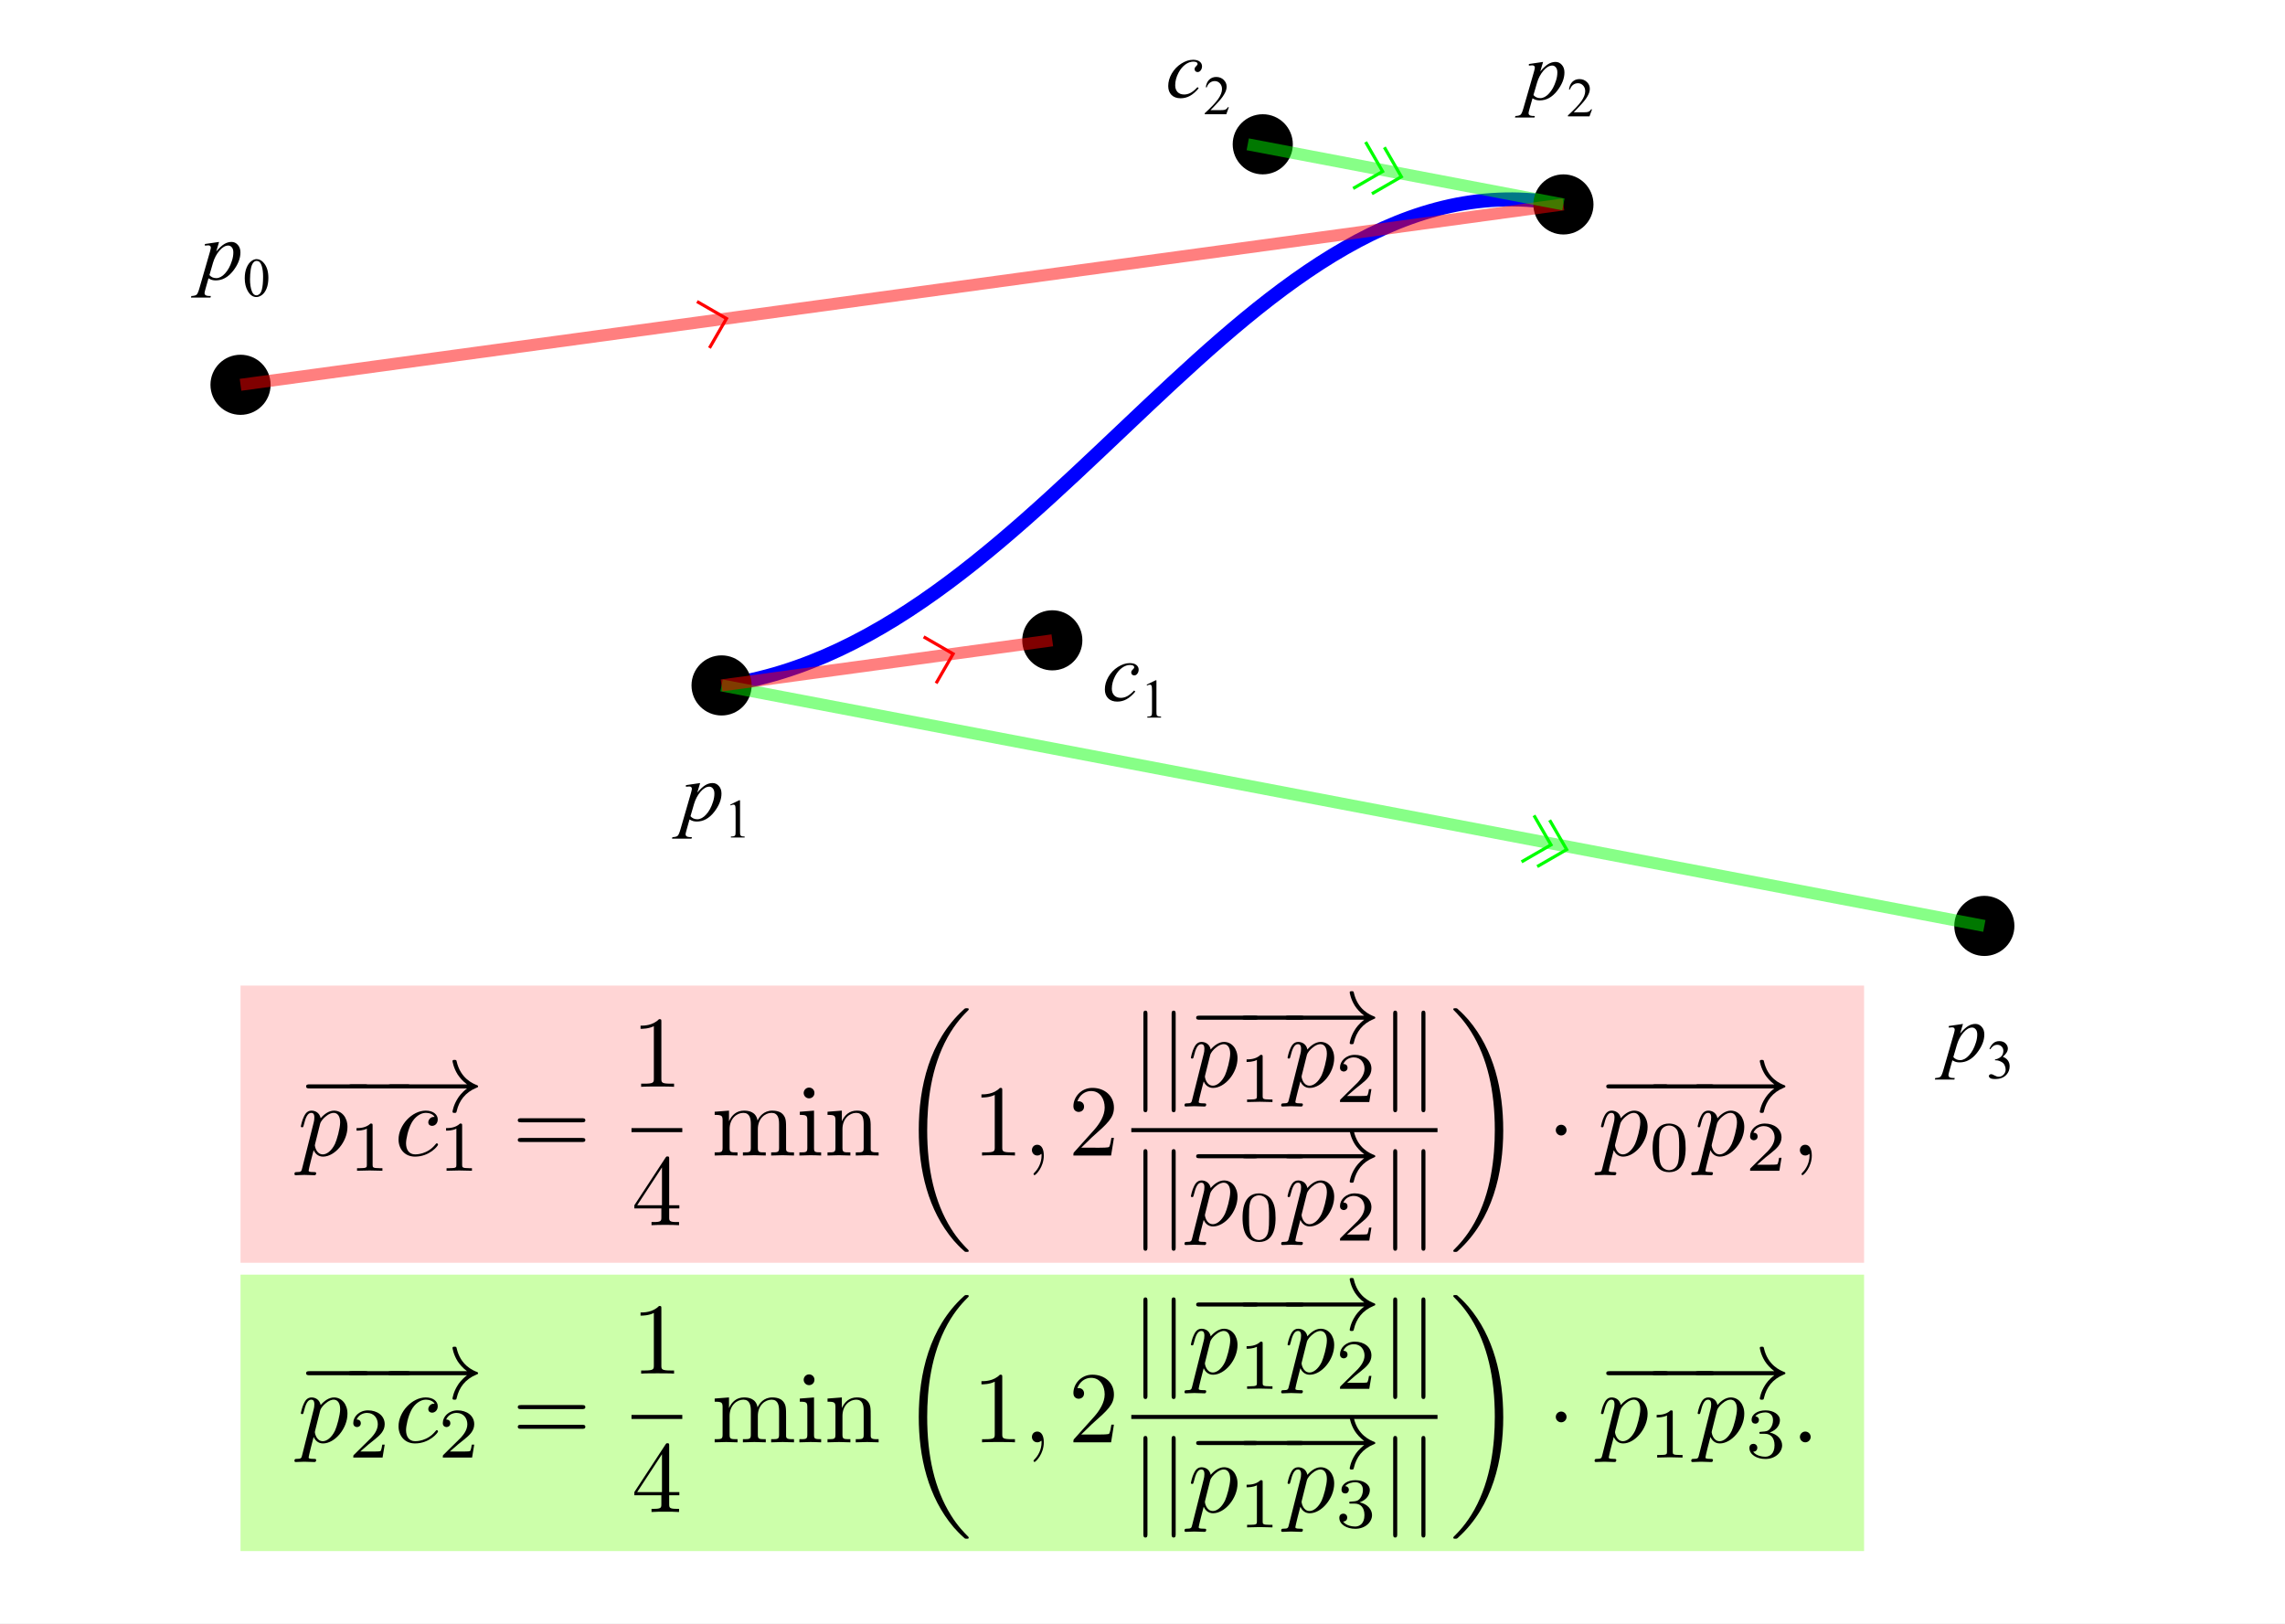
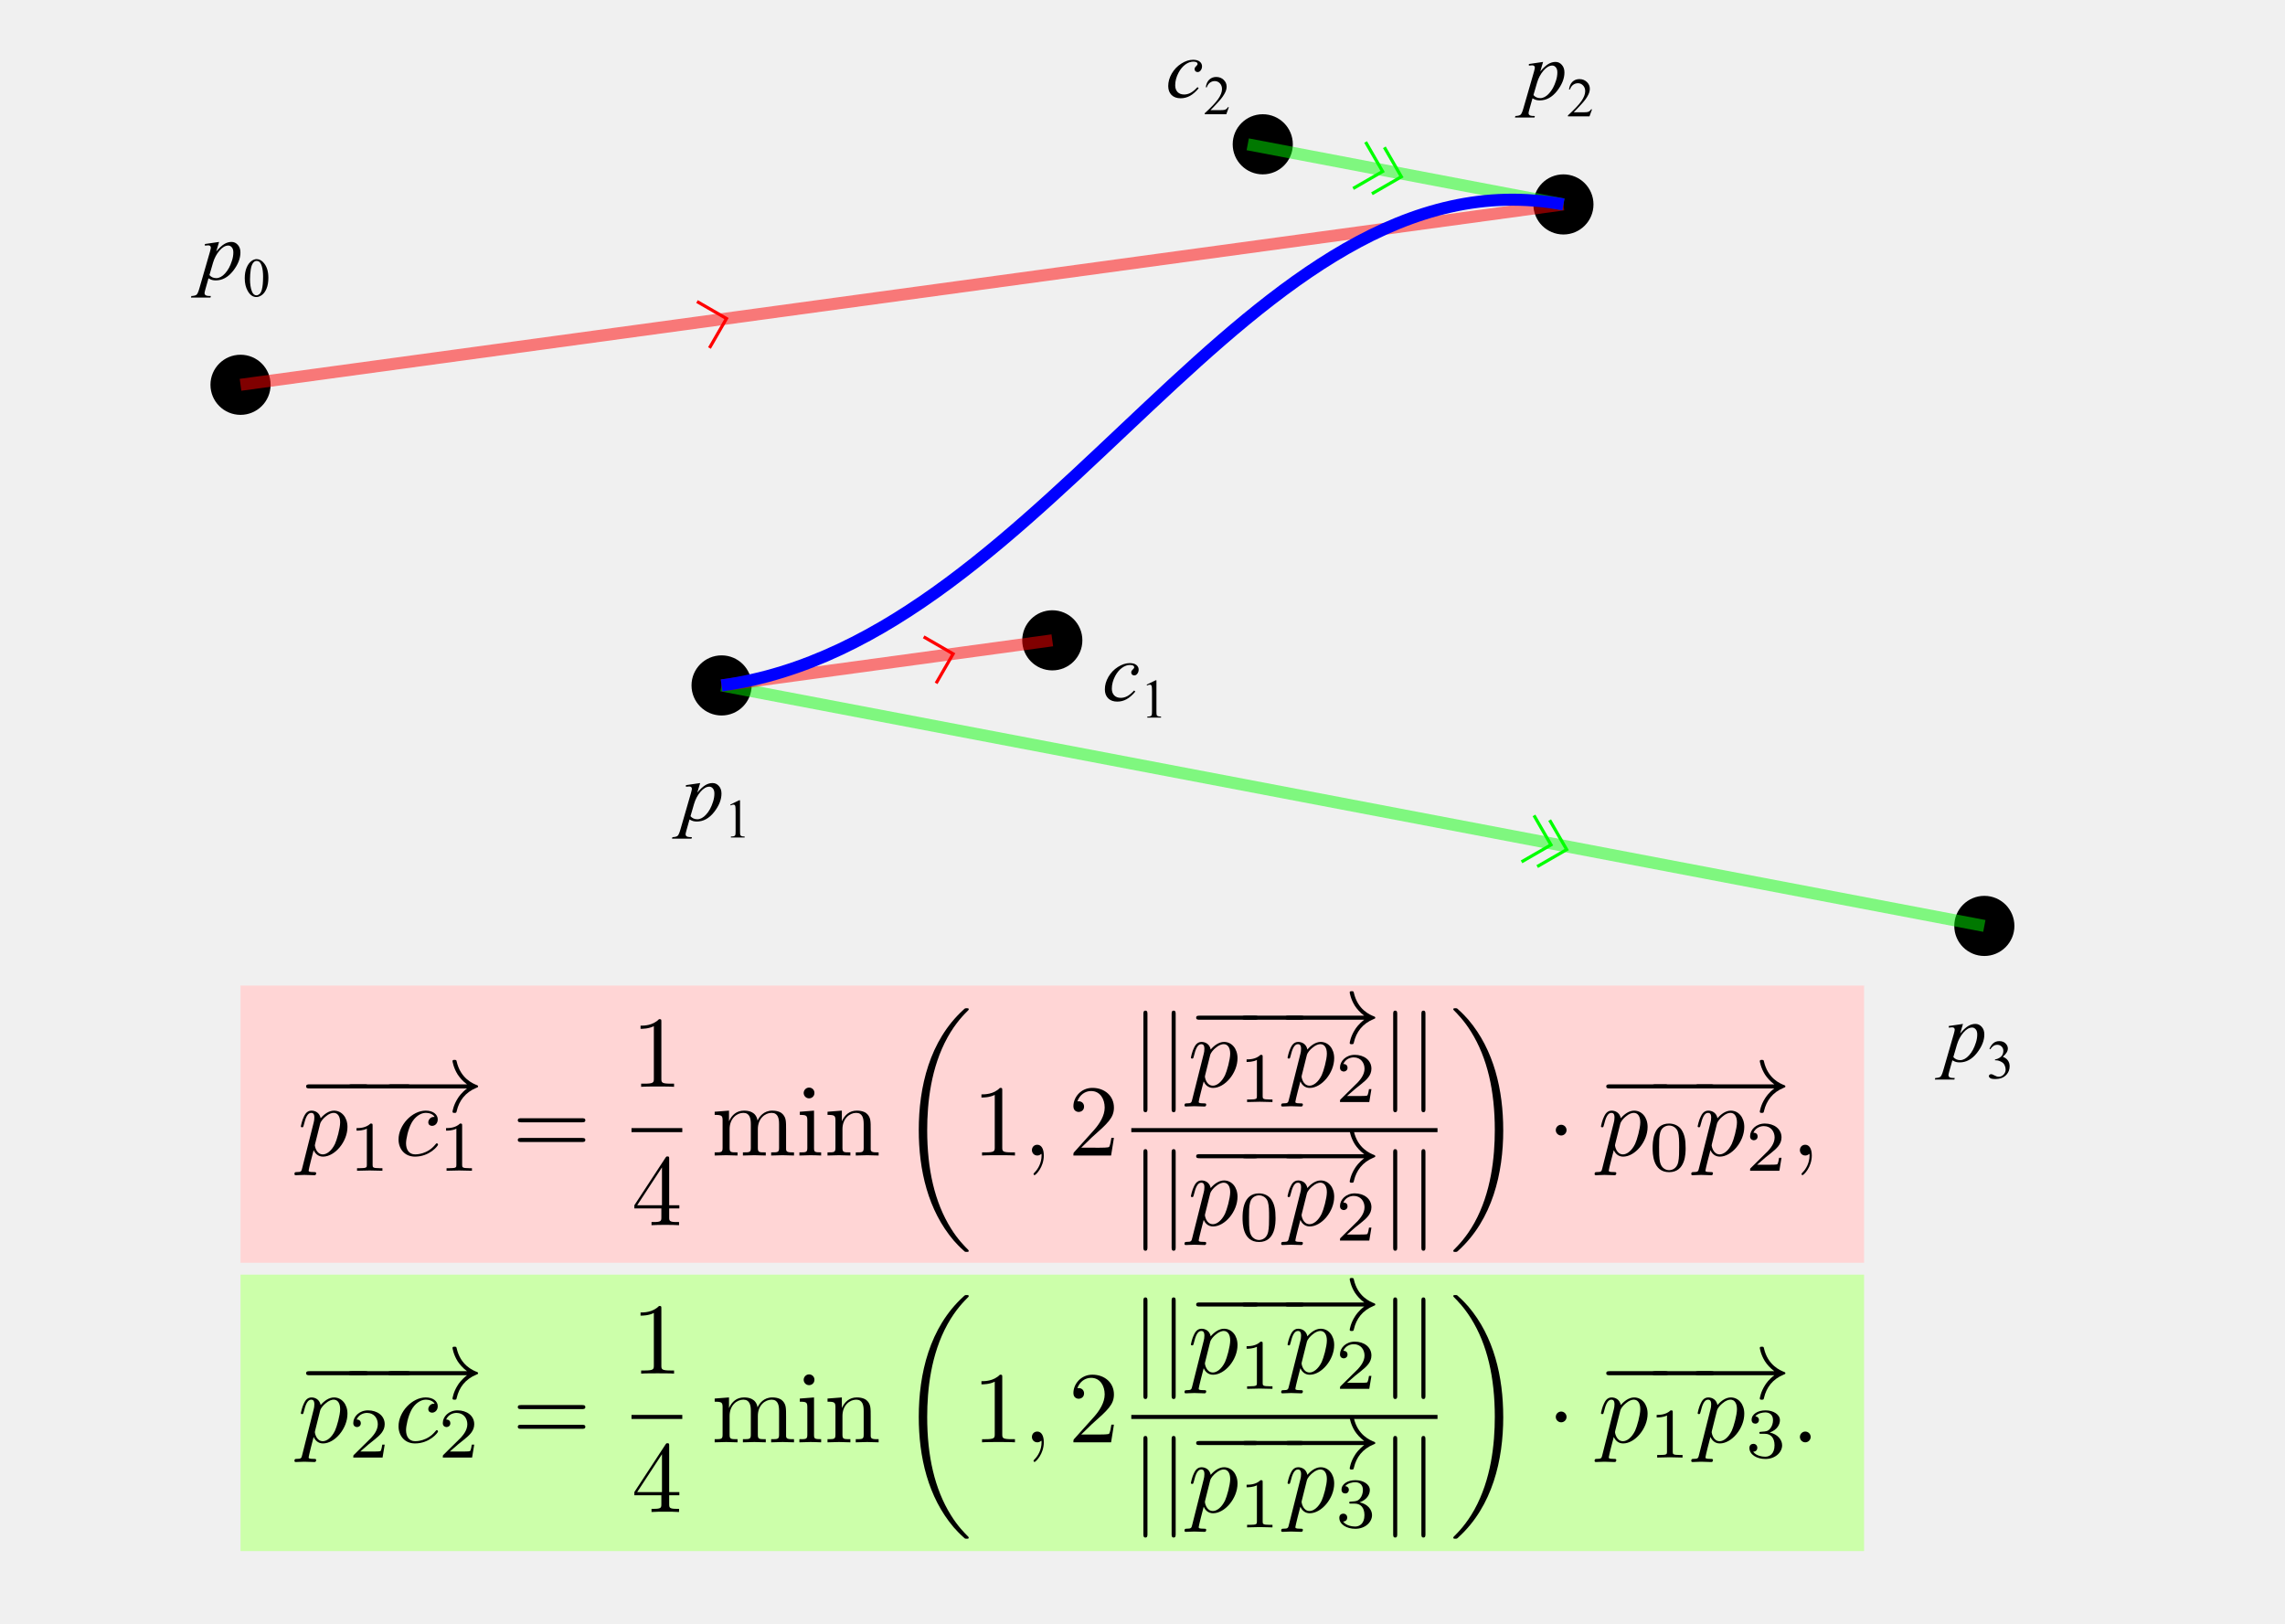
<svg xmlns="http://www.w3.org/2000/svg" xmlns:xlink="http://www.w3.org/1999/xlink" width="200.795mm" height="142.67mm" viewBox="0 0 190 135" version="1.1" id="svg9446" xml:space="preserve">
  <defs id="defs9440">
    <marker style="overflow:visible" id="marker14598" refX="0" refY="0" orient="auto">
      <path transform="matrix(-0.4,0,0,-0.4,-4,0)" style="fill:#000000;fill-opacity:1;fill-rule:evenodd;stroke:#000000;stroke-width:1pt;stroke-opacity:1" d="M 0,0 5,-5 -12.5,0 5,5 Z" id="path14596" />
    </marker>
    <marker style="overflow:visible" id="marker14598-6" refX="0" refY="0" orient="auto">
      <path transform="matrix(-0.4,0,0,-0.4,-4,0)" style="fill:#000000;fill-opacity:1;fill-rule:evenodd;stroke:#000000;stroke-width:1pt;stroke-opacity:1" d="M 0,0 5,-5 -12.5,0 5,5 Z" id="path14596-7" />
    </marker>
    <path id="g4-18" d="m 6.974,23.402 c 0,-0.04 -0.02,-0.06 -0.04,-0.09 C 6.565,22.944 5.898,22.276 5.23,21.2 3.626,18.63 2.899,15.392 2.899,11.557 c 0,-2.68 0.359,-6.137 2.002,-9.106 0.787,-1.415 1.604,-2.232 2.042,-2.67 0.03,-0.03 0.03,-0.05 0.03,-0.08 0,-0.1 -0.07,-0.1 -0.209,-0.1 -0.139,0 -0.159,0 -0.309,0.149 C 3.118,2.79 2.072,7.352 2.072,11.547 c 0,3.915 0.897,7.861 3.427,10.839 0.199,0.229 0.578,0.638 0.986,0.996 0.12,0.12 0.139,0.12 0.279,0.12 0.139,0 0.209,0 0.209,-0.1 z" />
    <path id="g4-19" d="M 5.25,11.557 C 5.25,7.641 4.354,3.696 1.823,0.717 1.624,0.488 1.245,0.08 0.837,-0.279 0.717,-0.399 0.697,-0.399 0.558,-0.399 c -0.12,0 -0.209,0 -0.209,0.1 0,0.04 0.04,0.08 0.06,0.1 0.349,0.359 1.016,1.026 1.684,2.102 1.604,2.57 2.331,5.808 2.331,9.644 0,2.68 -0.359,6.137 -2.002,9.106 -0.787,1.415 -1.614,2.242 -2.032,2.66 -0.02,0.03 -0.04,0.06 -0.04,0.09 0,0.1 0.09,0.1 0.209,0.1 0.139,0 0.159,0 0.309,-0.149 3.337,-3.039 4.384,-7.601 4.384,-11.796 z" />
    <path id="g2-49" d="m 2.929,-6.376 c 0,-0.239 0,-0.259 -0.229,-0.259 -0.618,0.638 -1.494,0.638 -1.813,0.638 v 0.309 c 0.199,0 0.787,0 1.305,-0.259 v 5.161 c 0,0.359 -0.03,0.478 -0.927,0.478 H 0.946 V 0 c 0.349,-0.03 1.215,-0.03 1.614,-0.03 0.399,0 1.265,0 1.614,0.03 V -0.309 H 3.856 c -0.897,0 -0.927,-0.11 -0.927,-0.478 z" />
    <path id="g2-50" d="m 1.265,-0.767 1.056,-1.026 c 1.554,-1.375 2.152,-1.913 2.152,-2.909 0,-1.136 -0.897,-1.933 -2.112,-1.933 -1.126,0 -1.863,0.917 -1.863,1.803 0,0.558 0.498,0.558 0.528,0.558 0.169,0 0.518,-0.12 0.518,-0.528 0,-0.259 -0.179,-0.518 -0.528,-0.518 -0.08,0 -0.1,0 -0.13,0.01 0.229,-0.648 0.767,-1.016 1.345,-1.016 0.907,0 1.335,0.807 1.335,1.624 0,0.797 -0.498,1.584 -1.046,2.202 L 0.608,-0.369 C 0.498,-0.259 0.498,-0.239 0.498,0 H 4.194 L 4.473,-1.733 H 4.224 c -0.05,0.299 -0.12,0.737 -0.219,0.887 -0.07,0.08 -0.727,0.08 -0.946,0.08 z" />
    <path id="g2-52" d="m 2.929,-1.644 v 0.867 c 0,0.359 -0.02,0.468 -0.757,0.468 H 1.963 V 0 c 0.408,-0.03 0.927,-0.03 1.345,-0.03 0.418,0 0.946,0 1.355,0.03 V -0.309 H 4.453 c -0.737,0 -0.757,-0.11 -0.757,-0.468 v -0.867 H 4.692 V -1.953 H 3.696 v -4.533 c 0,-0.199 0,-0.259 -0.159,-0.259 -0.09,0 -0.12,0 -0.199,0.12 l -3.059,4.672 v 0.309 z M 2.989,-1.953 H 0.558 l 2.431,-3.716 z" />
    <path id="g2-61" d="m 6.844,-3.258 c 0.149,0 0.339,0 0.339,-0.199 0,-0.199 -0.189,-0.199 -0.329,-0.199 H 0.887 c -0.139,0 -0.329,0 -0.329,0.199 0,0.199 0.189,0.199 0.339,0.199 z m 0.01,1.933 c 0.139,0 0.329,0 0.329,-0.199 0,-0.199 -0.189,-0.199 -0.339,-0.199 H 0.897 c -0.149,0 -0.339,0 -0.339,0.199 0,0.199 0.189,0.199 0.329,0.199 z" />
    <path id="g2-105" d="m 1.763,-4.403 -1.395,0.11 v 0.309 c 0.648,0 0.737,0.06 0.737,0.548 v 2.68 c 0,0.448 -0.11,0.448 -0.777,0.448 V 0 c 0.319,-0.01 0.857,-0.03 1.096,-0.03 0.349,0 0.697,0.02 1.036,0.03 v -0.309 c -0.658,0 -0.697,-0.05 -0.697,-0.438 z m 0.04,-1.733 c 0,-0.319 -0.249,-0.528 -0.528,-0.528 -0.309,0 -0.528,0.269 -0.528,0.528 0,0.269 0.219,0.528 0.528,0.528 0.279,0 0.528,-0.209 0.528,-0.528 z" />
    <path id="g2-109" d="m 1.096,-3.427 v 2.67 c 0,0.448 -0.11,0.448 -0.777,0.448 V 0 c 0.349,-0.01 0.857,-0.03 1.126,-0.03 0.259,0 0.777,0.02 1.116,0.03 v -0.309 c -0.667,0 -0.777,0 -0.777,-0.448 v -1.833 c 0,-1.036 0.707,-1.594 1.345,-1.594 0.628,0 0.737,0.538 0.737,1.106 v 2.321 c 0,0.448 -0.11,0.448 -0.777,0.448 V 0 c 0.349,-0.01 0.857,-0.03 1.126,-0.03 0.259,0 0.777,0.02 1.116,0.03 v -0.309 c -0.667,0 -0.777,0 -0.777,-0.448 v -1.833 c 0,-1.036 0.707,-1.594 1.345,-1.594 0.628,0 0.737,0.538 0.737,1.106 v 2.321 c 0,0.448 -0.11,0.448 -0.777,0.448 V 0 c 0.349,-0.01 0.857,-0.03 1.126,-0.03 0.259,0 0.777,0.02 1.116,0.03 v -0.309 c -0.518,0 -0.767,0 -0.777,-0.299 v -1.903 c 0,-0.857 0,-1.166 -0.309,-1.524 -0.139,-0.169 -0.468,-0.369 -1.046,-0.369 -0.837,0 -1.275,0.598 -1.445,0.976 -0.139,-0.867 -0.877,-0.976 -1.325,-0.976 -0.727,0 -1.196,0.428 -1.474,1.046 v -1.046 l -1.405,0.11 v 0.309 c 0.697,0 0.777,0.07 0.777,0.558 z" />
    <path id="g2-110" d="m 1.096,-3.427 v 2.67 c 0,0.448 -0.11,0.448 -0.777,0.448 V 0 c 0.349,-0.01 0.857,-0.03 1.126,-0.03 0.259,0 0.777,0.02 1.116,0.03 v -0.309 c -0.667,0 -0.777,0 -0.777,-0.448 v -1.833 c 0,-1.036 0.707,-1.594 1.345,-1.594 0.628,0 0.737,0.538 0.737,1.106 v 2.321 c 0,0.448 -0.11,0.448 -0.777,0.448 V 0 c 0.349,-0.01 0.857,-0.03 1.126,-0.03 0.259,0 0.777,0.02 1.116,0.03 v -0.309 c -0.518,0 -0.767,0 -0.777,-0.299 v -1.903 c 0,-0.857 0,-1.166 -0.309,-1.524 -0.139,-0.169 -0.468,-0.369 -1.046,-0.369 -0.727,0 -1.196,0.428 -1.474,1.046 v -1.046 l -1.405,0.11 v 0.309 c 0.697,0 0.777,0.07 0.777,0.558 z" />
    <path id="g3-48" d="m 3.599,-2.225 c 0,-0.767 -0.091,-1.318 -0.411,-1.806 -0.216,-0.321 -0.649,-0.6 -1.206,-0.6 -1.618,0 -1.618,1.904 -1.618,2.406 0,0.502 0,2.364 1.618,2.364 1.618,0 1.618,-1.862 1.618,-2.364 z m -1.618,2.169 c -0.321,0 -0.746,-0.188 -0.886,-0.76 C 0.997,-1.227 0.997,-1.799 0.997,-2.315 c 0,-0.509 0,-1.039 0.105,-1.423 0.146,-0.551 0.593,-0.697 0.879,-0.697 0.377,0 0.739,0.23 0.865,0.635 0.112,0.377 0.119,0.879 0.119,1.485 0,0.516 0,1.032 -0.091,1.471 -0.139,0.635 -0.614,0.788 -0.893,0.788 z" />
    <path id="g3-49" d="m 2.336,-4.435 c 0,-0.188 -0.014,-0.195 -0.209,-0.195 -0.446,0.439 -1.081,0.446 -1.367,0.446 v 0.251 c 0.167,0 0.628,0 1.011,-0.195 v 3.557 c 0,0.23 0,0.321 -0.697,0.321 H 0.809 V 0 c 0.126,-0.007 0.983,-0.028 1.241,-0.028 0.216,0 1.095,0.021 1.248,0.028 V -0.251 H 3.034 c -0.697,0 -0.697,-0.091 -0.697,-0.321 z" />
    <path id="g3-50" d="M 3.522,-1.269 H 3.285 c -0.021,0.153 -0.091,0.565 -0.181,0.635 -0.056,0.042 -0.593,0.042 -0.69,0.042 H 1.13 c 0.732,-0.649 0.976,-0.844 1.395,-1.172 0.516,-0.411 0.997,-0.844 0.997,-1.506 0,-0.844 -0.739,-1.36 -1.632,-1.36 -0.865,0 -1.451,0.607 -1.451,1.248 0,0.356 0.3,0.391 0.37,0.391 0.167,0 0.37,-0.119 0.37,-0.37 0,-0.126 -0.049,-0.37 -0.411,-0.37 0.216,-0.495 0.69,-0.649 1.018,-0.649 0.697,0 1.06,0.544 1.06,1.109 0,0.607 -0.432,1.088 -0.656,1.339 L 0.509,-0.272 C 0.439,-0.209 0.439,-0.195 0.439,0 h 2.873 z" />
    <path id="g3-51" d="m 1.904,-2.329 c 0.544,0 0.934,0.377 0.934,1.123 0,0.865 -0.502,1.123 -0.907,1.123 -0.279,0 -0.893,-0.077 -1.186,-0.488 0.328,-0.014 0.404,-0.244 0.404,-0.391 0,-0.223 -0.167,-0.384 -0.384,-0.384 -0.195,0 -0.391,0.119 -0.391,0.404 0,0.656 0.725,1.081 1.569,1.081 0.969,0 1.639,-0.649 1.639,-1.346 0,-0.544 -0.446,-1.088 -1.213,-1.248 0.732,-0.265 0.997,-0.788 0.997,-1.213 0,-0.551 -0.635,-0.962 -1.409,-0.962 -0.774,0 -1.367,0.377 -1.367,0.934 0,0.237 0.153,0.37 0.363,0.37 0.216,0 0.356,-0.16 0.356,-0.356 0,-0.202 -0.139,-0.349 -0.356,-0.363 0.244,-0.307 0.725,-0.384 0.983,-0.384 0.314,0 0.753,0.153 0.753,0.76 0,0.293 -0.098,0.614 -0.279,0.83 -0.23,0.265 -0.425,0.279 -0.774,0.3 -0.174,0.014 -0.188,0.014 -0.223,0.021 -0.014,0 -0.07,0.014 -0.07,0.091 0,0.098 0.063,0.098 0.181,0.098 z" />
    <path id="g0-0" d="m 6.565,-2.291 c 0.169,0 0.349,0 0.349,-0.199 0,-0.199 -0.179,-0.199 -0.349,-0.199 H 1.176 c -0.169,0 -0.349,0 -0.349,0.199 0,0.199 0.179,0.199 0.349,0.199 z" />
    <path id="g0-1" d="m 1.913,-2.491 c 0,-0.289 -0.239,-0.528 -0.528,-0.528 -0.289,0 -0.528,0.239 -0.528,0.528 0,0.289 0.239,0.528 0.528,0.528 0.289,0 0.528,-0.239 0.528,-0.528 z" />
    <path id="g0-33" d="m 8.309,-2.291 c -0.548,0.418 -0.817,0.827 -0.897,0.956 -0.448,0.687 -0.528,1.315 -0.528,1.325 0,0.12 0.12,0.12 0.199,0.12 0.169,0 0.179,-0.02 0.219,-0.199 0.229,-0.976 0.817,-1.813 1.943,-2.271 0.12,-0.04 0.149,-0.06 0.149,-0.13 0,-0.07 -0.06,-0.1 -0.08,-0.11 -0.438,-0.169 -1.644,-0.667 -2.022,-2.341 -0.03,-0.12 -0.04,-0.149 -0.209,-0.149 -0.08,0 -0.199,0 -0.199,0.12 0,0.02 0.09,0.648 0.508,1.315 0.199,0.299 0.488,0.648 0.917,0.966 H 0.907 c -0.179,0 -0.359,0 -0.359,0.199 0,0.199 0.179,0.199 0.359,0.199 z" />
    <path id="g0-106" d="m 1.584,-7.113 c 0,-0.179 0,-0.359 -0.199,-0.359 -0.199,0 -0.199,0.179 -0.199,0.359 v 9.245 c 0,0.179 0,0.359 0.199,0.359 0.199,0 0.199,-0.179 0.199,-0.359 z" />
    <path id="g1-58" d="m 1.913,-0.528 c 0,-0.289 -0.239,-0.528 -0.528,-0.528 -0.289,0 -0.528,0.239 -0.528,0.528 0,0.289 0.239,0.528 0.528,0.528 0.289,0 0.528,-0.239 0.528,-0.528 z" />
    <path id="g1-59" d="m 2.022,-0.01 c 0,-0.658 -0.249,-1.046 -0.638,-1.046 -0.329,0 -0.528,0.249 -0.528,0.528 C 0.857,-0.259 1.056,0 1.385,0 1.504,0 1.634,-0.04 1.733,-0.13 1.763,-0.149 1.773,-0.159 1.783,-0.159 c 0.01,0 0.02,0.01 0.02,0.149 0,0.737 -0.349,1.335 -0.677,1.664 C 1.016,1.763 1.016,1.783 1.016,1.813 c 0,0.07 0.05,0.11 0.1,0.11 0.11,0 0.907,-0.767 0.907,-1.933 z" />
    <path id="g1-99" d="m 3.945,-3.786 c -0.159,0 -0.299,0 -0.438,0.139 -0.159,0.149 -0.179,0.319 -0.179,0.389 0,0.239 0.179,0.349 0.369,0.349 0.289,0 0.558,-0.239 0.558,-0.638 0,-0.488 -0.468,-0.857 -1.176,-0.857 -1.345,0 -2.67,1.425 -2.67,2.829 0,0.897 0.578,1.684 1.614,1.684 1.425,0 2.262,-1.056 2.262,-1.176 0,-0.06 -0.06,-0.13 -0.12,-0.13 -0.05,0 -0.07,0.02 -0.13,0.1 -0.787,0.986 -1.873,0.986 -1.993,0.986 -0.628,0 -0.897,-0.488 -0.897,-1.086 0,-0.408 0.199,-1.375 0.538,-1.993 0.309,-0.568 0.857,-0.996 1.405,-0.996 0.339,0 0.717,0.13 0.857,0.399 z" />
    <path id="g1-112" d="M 0.448,1.215 C 0.369,1.554 0.349,1.624 -0.09,1.624 c -0.12,0 -0.229,0 -0.229,0.189 0,0.08 0.05,0.12 0.13,0.12 0.269,0 0.558,-0.03 0.837,-0.03 0.329,0 0.667,0.03 0.986,0.03 0.05,0 0.179,0 0.179,-0.199 0,-0.11 -0.1,-0.11 -0.239,-0.11 -0.498,0 -0.498,-0.07 -0.498,-0.159 0,-0.12 0.418,-1.743 0.488,-1.993 0.13,0.289 0.408,0.638 0.917,0.638 1.156,0 2.401,-1.455 2.401,-2.919 0,-0.936 -0.568,-1.594 -1.325,-1.594 -0.498,0 -0.976,0.359 -1.305,0.747 -0.1,-0.538 -0.528,-0.747 -0.897,-0.747 -0.458,0 -0.648,0.389 -0.737,0.568 -0.179,0.339 -0.309,0.936 -0.309,0.966 0,0.1 0.1,0.1 0.12,0.1 0.1,0 0.11,-0.01 0.169,-0.229 0.169,-0.707 0.369,-1.186 0.727,-1.186 0.169,0 0.309,0.08 0.309,0.458 0,0.229 -0.03,0.339 -0.07,0.508 z m 1.753,-4.324 c 0.07,-0.269 0.339,-0.548 0.518,-0.697 0.349,-0.309 0.638,-0.379 0.807,-0.379 0.399,0 0.638,0.349 0.638,0.936 0,0.588 -0.329,1.734 -0.508,2.112 -0.339,0.697 -0.817,1.026 -1.186,1.026 -0.658,0 -0.787,-0.827 -0.787,-0.887 0,-0.02 0,-0.04 0.03,-0.159 z" />
  </defs>
  <g id="layer6">
-     <rect style="fill:#ffffff;stroke-width:0.818;stroke-dasharray:0.818, 0.818" id="rect3" width="190" height="135" x="15" y="40" transform="translate(-15,-40.00001)" />
+     <rect style="display:inline;fill:#ffd5d5;stroke-width:0.818;stroke-dasharray:0.818, 0.818" id="rect1" width="135" height="23.052" x="35" y="121.96" transform="translate(-15,-40.00001)" />
+     <rect style="display:inline;fill:#ccffaa;fill-opacity:1;stroke-width:0.818;stroke-dasharray:0.818, 0.818" id="rect2" width="135" height="22.988" x="35" y="146" transform="translate(-15,-40.00001)" />
  </g>
-   <g id="layer4" transform="translate(-15,-40)">
-     <path style="fill:none;stroke:#0000ff;stroke-width:1.165;stroke-linecap:butt;stroke-linejoin:miter;stroke-miterlimit:4;stroke-dasharray:none;stroke-opacity:1" d="m 35,72 c 0,0 3.7,29.95 40,25 C 102.5,93.25 118.75,52 145,57 179.214,63.517 180,117 180,117" id="path14216" />
+   <g id="layer3">
+     <circle style="display:inline;fill:#000000;fill-opacity:1;stroke:none;stroke-width:0.446;stroke-linecap:round;stroke-linejoin:miter;stroke-miterlimit:4;stroke-dasharray:none;stroke-dashoffset:0;stroke-opacity:1" id="path13929" cx="35" cy="72" r="2.5" transform="translate(-15,-40.00001)" />
+     <circle style="display:inline;fill:#000000;fill-opacity:1;stroke:none;stroke-width:0.446;stroke-linecap:round;stroke-linejoin:miter;stroke-miterlimit:4;stroke-dasharray:none;stroke-dashoffset:0;stroke-opacity:1" id="path13931" cx="75" cy="97" r="2.5" transform="translate(-15,-40.00001)" />
+     <circle style="display:inline;fill:#000000;fill-opacity:1;stroke:none;stroke-width:0.446;stroke-linecap:round;stroke-linejoin:miter;stroke-miterlimit:4;stroke-dasharray:none;stroke-dashoffset:0;stroke-opacity:1" id="path13933" cx="145" cy="57" r="2.5" transform="translate(-15,-40.00001)" />
+     <circle style="display:inline;fill:#000000;fill-opacity:1;stroke:none;stroke-width:0.446;stroke-linecap:round;stroke-linejoin:miter;stroke-miterlimit:4;stroke-dasharray:none;stroke-dashoffset:0;stroke-opacity:1" id="path13935" cx="180" cy="117" r="2.5" transform="translate(-15,-40.00001)" />
+     <circle style="display:inline;fill:#000000;fill-opacity:1;stroke:none;stroke-width:0.446;stroke-linecap:round;stroke-linejoin:miter;stroke-miterlimit:4;stroke-dasharray:none;stroke-dashoffset:0;stroke-opacity:1" id="path13929-6" cx="120" cy="52" r="2.5" transform="translate(-15,-40.00001)" />
+     <circle style="display:inline;fill:#000000;fill-opacity:1;stroke:none;stroke-width:0.446;stroke-linecap:round;stroke-linejoin:miter;stroke-miterlimit:4;stroke-dasharray:none;stroke-dashoffset:0;stroke-opacity:1" id="path13929-6-0" cx="102.5" cy="93.25" r="2.5" transform="translate(-15,-40.00001)" />
  </g>
-   <g id="layer5" transform="translate(-15,-40)">
-     <rect style="fill:#ffffff;fill-opacity:1;stroke:none;stroke-width:1;stroke-linecap:round;stroke-linejoin:miter;stroke-miterlimit:4;stroke-dasharray:none;stroke-dashoffset:0;stroke-opacity:1" id="rect14219" width="52.728" height="69.359" x="22.112" y="45.079" />
-     <rect style="fill:#ffffff;fill-opacity:1;stroke:none;stroke-width:1;stroke-linecap:round;stroke-linejoin:miter;stroke-miterlimit:4;stroke-dasharray:none;stroke-dashoffset:0;stroke-opacity:1" id="rect14219-1" width="52.728" height="69.359" x="145.094" y="49.909" />
-   </g>
-   <g id="layer1" transform="translate(-15,-40)">
-     <rect style="fill:#ffd5d5;stroke-width:0.818;stroke-dasharray:0.818, 0.818" id="rect1" width="135" height="23.052" x="35" y="121.96" />
-     <rect style="fill:#ccffaa;fill-opacity:1;stroke-width:0.818;stroke-dasharray:0.818, 0.818" id="rect2" width="135" height="22.988" x="35" y="146" />
-     <circle style="fill:#000000;fill-opacity:1;stroke:none;stroke-width:0.446;stroke-linecap:round;stroke-linejoin:miter;stroke-miterlimit:4;stroke-dasharray:none;stroke-dashoffset:0;stroke-opacity:1" id="path13929" cx="35" cy="72" r="2.5" />
-     <circle style="fill:#000000;fill-opacity:1;stroke:none;stroke-width:0.446;stroke-linecap:round;stroke-linejoin:miter;stroke-miterlimit:4;stroke-dasharray:none;stroke-dashoffset:0;stroke-opacity:1" id="path13931" cx="75" cy="97" r="2.5" />
-     <circle style="fill:#000000;fill-opacity:1;stroke:none;stroke-width:0.446;stroke-linecap:round;stroke-linejoin:miter;stroke-miterlimit:4;stroke-dasharray:none;stroke-dashoffset:0;stroke-opacity:1" id="path13933" cx="145" cy="57" r="2.5" />
-     <circle style="fill:#000000;fill-opacity:1;stroke:none;stroke-width:0.446;stroke-linecap:round;stroke-linejoin:miter;stroke-miterlimit:4;stroke-dasharray:none;stroke-dashoffset:0;stroke-opacity:1" id="path13935" cx="180" cy="117" r="2.5" />
+   <g id="layer1" transform="translate(-15,-40)" style="display:inline">
    <g id="text13939" style="font-size:7.056px;line-height:1.25;font-family:Tahoma;-inkscape-font-specification:Tahoma;letter-spacing:0px;word-spacing:0px;stroke-width:0.265" aria-label="p0">
      <path style="font-style:italic;font-family:'Times New Roman';-inkscape-font-specification:'Times New Roman, '" d="m 33.218,60.119 -0.238,0.792 q 0.376,-0.441 0.668,-0.617 0.296,-0.176 0.603,-0.176 0.307,0 0.524,0.245 0.217,0.241 0.217,0.63 0,0.758 -0.617,1.543 -0.617,0.782 -1.437,0.782 -0.172,0 -0.307,-0.038 -0.131,-0.038 -0.296,-0.134 l -0.251,0.889 q -0.076,0.262 -0.076,0.341 0,0.076 0.038,0.127 0.041,0.055 0.131,0.083 0.09,0.031 0.355,0.031 l -0.031,0.127 h -1.623 l 0.034,-0.127 q 0.32,-0.014 0.434,-0.11 0.11,-0.096 0.234,-0.534 l 0.872,-3.018 q 0.079,-0.286 0.079,-0.355 0,-0.093 -0.055,-0.145 -0.052,-0.052 -0.162,-0.052 -0.1,0 -0.279,0.024 v -0.134 z m -0.803,2.756 q 0.214,0.255 0.575,0.255 0.179,0 0.365,-0.1 0.186,-0.1 0.362,-0.296 0.179,-0.196 0.32,-0.451 0.141,-0.258 0.251,-0.606 0.114,-0.348 0.114,-0.689 0,-0.276 -0.127,-0.42 -0.124,-0.148 -0.293,-0.148 -0.372,0 -0.737,0.427 -0.362,0.427 -0.531,0.999 z" id="path6" />
      <path style="font-size:65%;font-family:'Times New Roman';-inkscape-font-specification:'Times New Roman, ';baseline-shift:sub" d="m 35.35,63.148 q 0,-0.52 0.157,-0.893 0.157,-0.376 0.417,-0.56 0.202,-0.146 0.417,-0.146 0.349,0 0.627,0.356 0.347,0.441 0.347,1.196 0,0.528 -0.152,0.898 -0.152,0.369 -0.39,0.537 -0.235,0.166 -0.455,0.166 -0.434,0 -0.723,-0.513 -0.244,-0.432 -0.244,-1.041 z m 0.439,0.056 q 0,0.627 0.155,1.023 0.128,0.334 0.381,0.334 0.121,0 0.251,-0.107 0.13,-0.11 0.197,-0.365 0.103,-0.385 0.103,-1.086 0,-0.52 -0.107,-0.867 -0.081,-0.258 -0.208,-0.365 -0.092,-0.074 -0.222,-0.074 -0.152,0 -0.271,0.137 -0.161,0.186 -0.219,0.584 -0.058,0.399 -0.058,0.786 z" id="path7" />
    </g>
    <g id="text13939-0" style="font-size:7.056px;line-height:1.25;font-family:Tahoma;-inkscape-font-specification:Tahoma;letter-spacing:0px;word-spacing:0px;stroke-width:0.265" aria-label="p1">
      <path style="font-style:italic;font-family:'Times New Roman';-inkscape-font-specification:'Times New Roman, '" d="m 73.218,105.119 -0.238,0.792 q 0.376,-0.441 0.668,-0.617 0.296,-0.176 0.603,-0.176 0.307,0 0.524,0.245 0.217,0.241 0.217,0.63 0,0.758 -0.617,1.543 -0.617,0.782 -1.437,0.782 -0.172,0 -0.307,-0.038 -0.131,-0.038 -0.296,-0.134 l -0.251,0.889 q -0.076,0.262 -0.076,0.341 0,0.076 0.038,0.127 0.041,0.055 0.131,0.083 0.09,0.031 0.355,0.031 l -0.031,0.127 h -1.623 l 0.034,-0.127 q 0.32,-0.014 0.434,-0.11 0.11,-0.097 0.234,-0.534 l 0.872,-3.018 q 0.079,-0.286 0.079,-0.355 0,-0.093 -0.055,-0.145 -0.052,-0.052 -0.162,-0.052 -0.1,0 -0.279,0.024 v -0.134 z m -0.803,2.756 q 0.214,0.255 0.575,0.255 0.179,0 0.365,-0.1 0.186,-0.1 0.362,-0.296 0.179,-0.196 0.32,-0.451 0.141,-0.258 0.251,-0.606 0.114,-0.348 0.114,-0.689 0,-0.276 -0.127,-0.42 -0.124,-0.148 -0.293,-0.148 -0.372,0 -0.737,0.427 -0.362,0.427 -0.531,0.999 z" id="path8" />
      <path style="font-size:4.586px;font-family:'Times New Roman';-inkscape-font-specification:'Times New Roman, ';baseline-shift:sub" d="m 75.722,106.91 0.739,-0.361 h 0.074 v 2.564 q 0,0.255 0.02,0.318 0.022,0.063 0.09,0.096 0.067,0.034 0.273,0.038 v 0.083 h -1.142 v -0.083 q 0.215,-0.004 0.278,-0.036 0.063,-0.034 0.087,-0.087 0.025,-0.056 0.025,-0.329 v -1.639 q 0,-0.331 -0.022,-0.425 -0.016,-0.072 -0.058,-0.105 -0.04,-0.034 -0.099,-0.034 -0.083,0 -0.231,0.069 z" id="path9" />
    </g>
    <g id="text13939-0-2" style="font-size:7.056px;line-height:1.25;font-family:Tahoma;-inkscape-font-specification:Tahoma;letter-spacing:0px;word-spacing:0px;stroke-width:0.265" aria-label="p2">
      <path style="font-style:italic;font-family:'Times New Roman';-inkscape-font-specification:'Times New Roman, '" d="m 143.311,45.15 -0.238,0.792 q 0.376,-0.441 0.668,-0.617 0.296,-0.176 0.603,-0.176 0.307,0 0.524,0.245 0.217,0.241 0.217,0.63 0,0.758 -0.617,1.543 -0.617,0.782 -1.437,0.782 -0.172,0 -0.307,-0.038 -0.131,-0.038 -0.296,-0.134 l -0.251,0.889 q -0.076,0.262 -0.076,0.341 0,0.076 0.038,0.127 0.041,0.055 0.131,0.083 0.09,0.031 0.355,0.031 l -0.031,0.127 h -1.623 l 0.034,-0.127 q 0.32,-0.014 0.434,-0.11 0.11,-0.096 0.234,-0.534 l 0.872,-3.018 q 0.079,-0.286 0.079,-0.355 0,-0.093 -0.055,-0.145 -0.052,-0.052 -0.162,-0.052 -0.1,0 -0.279,0.024 v -0.134 z m -0.803,2.756 q 0.214,0.255 0.575,0.255 0.179,0 0.365,-0.1 0.186,-0.1 0.362,-0.296 0.179,-0.196 0.32,-0.451 0.141,-0.258 0.251,-0.606 0.114,-0.348 0.114,-0.689 0,-0.276 -0.127,-0.42 -0.124,-0.148 -0.293,-0.148 -0.372,0 -0.737,0.427 -0.362,0.427 -0.531,0.999 z" id="path10" />
      <path style="font-size:4.586px;font-family:'Times New Roman';-inkscape-font-specification:'Times New Roman, ';baseline-shift:sub" d="m 147.38,49.094 -0.213,0.584 h -1.791 v -0.083 q 0.79,-0.721 1.113,-1.178 0.322,-0.457 0.322,-0.835 0,-0.289 -0.177,-0.475 -0.177,-0.186 -0.423,-0.186 -0.224,0 -0.403,0.132 -0.177,0.13 -0.262,0.383 h -0.083 q 0.056,-0.414 0.287,-0.636 0.233,-0.222 0.58,-0.222 0.369,0 0.616,0.237 0.249,0.237 0.249,0.56 0,0.231 -0.107,0.461 -0.166,0.363 -0.537,0.768 -0.558,0.609 -0.696,0.734 h 0.793 q 0.242,0 0.338,-0.018 0.099,-0.018 0.177,-0.072 0.078,-0.056 0.137,-0.157 z" id="path11" />
    </g>
    <g id="text13939-0-2-8" style="font-size:7.056px;line-height:1.25;font-family:Tahoma;-inkscape-font-specification:Tahoma;letter-spacing:0px;word-spacing:0px;stroke-width:0.265" aria-label="p3">
      <path style="font-style:italic;font-family:'Times New Roman';-inkscape-font-specification:'Times New Roman, '" d="m 178.225,125.15 -0.238,0.792 q 0.376,-0.441 0.668,-0.617 0.296,-0.176 0.603,-0.176 0.307,0 0.524,0.245 0.217,0.241 0.217,0.63 0,0.758 -0.617,1.543 -0.617,0.782 -1.437,0.782 -0.172,0 -0.307,-0.038 -0.131,-0.038 -0.296,-0.134 l -0.251,0.889 q -0.076,0.262 -0.076,0.341 0,0.076 0.038,0.127 0.041,0.055 0.131,0.083 0.09,0.031 0.355,0.031 l -0.031,0.127 h -1.623 l 0.034,-0.127 q 0.32,-0.014 0.434,-0.11 0.11,-0.097 0.234,-0.534 l 0.872,-3.018 q 0.079,-0.286 0.079,-0.355 0,-0.093 -0.055,-0.145 -0.052,-0.052 -0.162,-0.052 -0.1,0 -0.279,0.024 v -0.134 z m -0.803,2.756 q 0.214,0.255 0.575,0.255 0.179,0 0.365,-0.1 0.186,-0.1 0.362,-0.296 0.179,-0.196 0.32,-0.451 0.141,-0.258 0.251,-0.606 0.114,-0.348 0.114,-0.689 0,-0.276 -0.127,-0.42 -0.124,-0.148 -0.293,-0.148 -0.372,0 -0.737,0.427 -0.362,0.427 -0.531,0.999 z" id="path12" />
      <path style="font-size:4.586px;font-family:'Times New Roman';-inkscape-font-specification:'Times New Roman, ';baseline-shift:sub" d="m 180.425,127.22 q 0.13,-0.307 0.327,-0.472 0.199,-0.168 0.495,-0.168 0.365,0 0.56,0.237 0.148,0.177 0.148,0.378 0,0.331 -0.417,0.685 0.28,0.11 0.423,0.314 0.143,0.204 0.143,0.479 0,0.394 -0.251,0.683 -0.327,0.376 -0.947,0.376 -0.307,0 -0.419,-0.076 -0.11,-0.076 -0.11,-0.163 0,-0.065 0.051,-0.114 0.054,-0.049 0.128,-0.049 0.056,0 0.114,0.018 0.038,0.011 0.172,0.083 0.134,0.069 0.186,0.083 0.083,0.025 0.177,0.025 0.228,0 0.396,-0.177 0.17,-0.177 0.17,-0.419 0,-0.177 -0.078,-0.345 -0.058,-0.125 -0.128,-0.19 -0.096,-0.09 -0.264,-0.161 -0.168,-0.074 -0.343,-0.074 h -0.072 v -0.067 q 0.177,-0.022 0.354,-0.128 0.179,-0.105 0.26,-0.253 0.081,-0.148 0.081,-0.325 0,-0.231 -0.146,-0.372 -0.143,-0.143 -0.358,-0.143 -0.347,0 -0.58,0.372 z" id="path13" />
    </g>
-     <circle style="fill:#000000;fill-opacity:1;stroke:none;stroke-width:0.446;stroke-linecap:round;stroke-linejoin:miter;stroke-miterlimit:4;stroke-dasharray:none;stroke-dashoffset:0;stroke-opacity:1" id="path13929-6" cx="120" cy="52" r="2.5" />
-     <circle style="fill:#000000;fill-opacity:1;stroke:none;stroke-width:0.446;stroke-linecap:round;stroke-linejoin:miter;stroke-miterlimit:4;stroke-dasharray:none;stroke-dashoffset:0;stroke-opacity:1" id="path13929-6-0" cx="102.5" cy="93.25" r="2.5" />
    <g id="text13939-0-9" style="font-size:7.056px;line-height:1.25;font-family:Tahoma;-inkscape-font-specification:Tahoma;letter-spacing:0px;word-spacing:0px;stroke-width:0.265" aria-label="c1">
      <path style="font-style:italic;font-family:'Times New Roman';-inkscape-font-specification:'Times New Roman, '" d="m 109.402,97.512 q -0.358,0.431 -0.723,0.634 -0.365,0.2 -0.772,0.2 -0.489,0 -0.765,-0.276 -0.272,-0.276 -0.272,-0.741 0,-0.527 0.293,-1.037 0.296,-0.51 0.792,-0.827 0.5,-0.32 0.978,-0.32 0.376,0 0.562,0.158 0.186,0.155 0.186,0.382 0,0.214 -0.131,0.365 -0.097,0.117 -0.238,0.117 -0.107,0 -0.179,-0.069 -0.069,-0.069 -0.069,-0.172 0,-0.065 0.024,-0.121 0.028,-0.055 0.107,-0.131 0.083,-0.079 0.1,-0.114 0.017,-0.034 0.017,-0.072 0,-0.072 -0.065,-0.121 -0.1,-0.069 -0.282,-0.069 -0.338,0 -0.668,0.238 -0.331,0.238 -0.565,0.675 -0.282,0.531 -0.282,1.061 0,0.351 0.2,0.558 0.2,0.203 0.544,0.203 0.265,0 0.524,-0.131 0.262,-0.134 0.586,-0.482 z" id="path14" />
      <path style="font-size:4.586px;font-family:'Times New Roman';-inkscape-font-specification:'Times New Roman, ';baseline-shift:sub" d="m 110.346,96.936 0.739,-0.361 h 0.074 v 2.564 q 0,0.255 0.02,0.318 0.022,0.063 0.09,0.096 0.067,0.034 0.273,0.038 v 0.083 H 110.4 v -0.083 q 0.215,-0.004 0.278,-0.036 0.063,-0.034 0.087,-0.087 0.025,-0.056 0.025,-0.329 v -1.639 q 0,-0.331 -0.022,-0.425 -0.016,-0.072 -0.058,-0.105 -0.04,-0.034 -0.099,-0.034 -0.083,0 -0.231,0.069 z" id="path15" />
    </g>
    <g id="text13939-0-9-8" style="font-size:7.056px;line-height:1.25;font-family:Tahoma;-inkscape-font-specification:Tahoma;letter-spacing:0px;word-spacing:0px;stroke-width:0.265" aria-label="c2">
      <path style="font-style:italic;font-family:'Times New Roman';-inkscape-font-specification:'Times New Roman, '" d="m 114.671,47.338 q -0.358,0.431 -0.723,0.634 -0.365,0.2 -0.772,0.2 -0.489,0 -0.765,-0.276 -0.272,-0.276 -0.272,-0.741 0,-0.527 0.293,-1.037 0.296,-0.51 0.792,-0.827 0.5,-0.32 0.978,-0.32 0.376,0 0.562,0.158 0.186,0.155 0.186,0.382 0,0.214 -0.131,0.365 -0.097,0.117 -0.238,0.117 -0.107,0 -0.179,-0.069 -0.069,-0.069 -0.069,-0.172 0,-0.065 0.024,-0.121 0.028,-0.055 0.107,-0.131 0.083,-0.079 0.1,-0.114 0.017,-0.034 0.017,-0.072 0,-0.072 -0.065,-0.121 -0.1,-0.069 -0.282,-0.069 -0.338,0 -0.668,0.238 -0.331,0.238 -0.565,0.675 -0.282,0.531 -0.282,1.061 0,0.351 0.2,0.558 0.2,0.203 0.544,0.203 0.265,0 0.524,-0.131 0.262,-0.134 0.586,-0.482 z" id="path16" />
      <path style="font-size:4.586px;font-family:'Times New Roman';-inkscape-font-specification:'Times New Roman, ';baseline-shift:sub" d="m 117.18,48.916 -0.213,0.584 h -1.791 v -0.083 q 0.79,-0.721 1.113,-1.178 0.322,-0.457 0.322,-0.835 0,-0.289 -0.177,-0.475 -0.177,-0.186 -0.423,-0.186 -0.224,0 -0.403,0.132 -0.177,0.13 -0.262,0.383 h -0.083 q 0.056,-0.414 0.287,-0.636 0.233,-0.222 0.58,-0.222 0.369,0 0.616,0.237 0.249,0.237 0.249,0.56 0,0.231 -0.107,0.461 -0.166,0.363 -0.537,0.768 -0.558,0.609 -0.696,0.734 h 0.793 q 0.242,0 0.338,-0.018 0.099,-0.018 0.177,-0.072 0.078,-0.056 0.137,-0.157 z" id="path17" />
    </g>
    <text xml:space="preserve" style="font-style:normal;font-variant:normal;font-weight:normal;font-stretch:normal;font-size:7.056px;line-height:1.25;font-family:Tahoma;-inkscape-font-specification:Tahoma;letter-spacing:0px;word-spacing:0px;fill:#000000;fill-opacity:1;stroke:none;stroke-width:0.265" x="112.046" y="48.517" id="text14207" />
    <g id="page1" transform="matrix(0.8477634,0,0,0.8477634,-95.03931,61.14387)">
      <use x="158.998" y="84.118" xlink:href="#g0-0" id="use1" />
      <use x="163.148" y="84.118" xlink:href="#g0-0" id="use2" />
      <use x="167.298" y="84.118" xlink:href="#g0-33" id="use3" />
      <use x="158.998" y="88.408" xlink:href="#g1-112" id="use4" />
      <use x="164.01" y="89.902" xlink:href="#g3-49" id="use5" />
      <use x="168.48" y="88.408" xlink:href="#g1-99" id="use6" />
      <use x="172.791" y="89.902" xlink:href="#g3-49" id="use7" />
      <use x="180.028" y="88.408" xlink:href="#g2-61" id="use8" />
      <use x="191.739" y="81.668" xlink:href="#g2-49" id="use9" />
      <rect x="191.739" y="85.718" height="0.398" width="4.981" id="rect9" />
      <use x="191.739" y="95.242" xlink:href="#g2-52" id="use10" />
      <use x="199.577" y="88.408" xlink:href="#g2-109" id="use11" />
      <use x="207.879" y="88.408" xlink:href="#g2-105" id="use12" />
      <use x="210.646" y="88.408" xlink:href="#g2-110" id="use13" />
      <use x="217.842" y="74.36" xlink:href="#g4-18" id="use14" />
      <use x="225.175" y="88.408" xlink:href="#g2-49" id="use15" />
      <use x="230.157" y="88.408" xlink:href="#g1-59" id="use16" />
      <use x="234.584" y="88.408" xlink:href="#g2-50" id="use17" />
      <use x="240.761" y="81.668" xlink:href="#g0-106" id="use18" />
      <use x="243.529" y="81.668" xlink:href="#g0-106" id="use19" />
      <use x="246.296" y="77.379" xlink:href="#g0-0" id="use20" />
      <use x="250.797" y="77.379" xlink:href="#g0-0" id="use21" />
      <use x="255.297" y="77.379" xlink:href="#g0-33" id="use22" />
      <use x="246.296" y="81.668" xlink:href="#g1-112" id="use23" />
      <use x="251.309" y="83.162" xlink:href="#g3-49" id="use24" />
      <use x="255.778" y="81.668" xlink:href="#g1-112" id="use25" />
      <use x="260.79" y="83.162" xlink:href="#g3-50" id="use26" />
      <use x="265.26" y="81.668" xlink:href="#g0-106" id="use27" />
      <use x="268.027" y="81.668" xlink:href="#g0-106" id="use28" />
      <rect x="240.761" y="85.718" height="0.398" width="30.033" id="rect28" />
      <use x="240.761" y="95.256" xlink:href="#g0-106" id="use29" />
      <use x="243.529" y="95.256" xlink:href="#g0-106" id="use30" />
      <use x="246.296" y="90.967" xlink:href="#g0-0" id="use31" />
      <use x="250.797" y="90.967" xlink:href="#g0-0" id="use32" />
      <use x="255.297" y="90.967" xlink:href="#g0-33" id="use33" />
      <use x="246.296" y="95.256" xlink:href="#g1-112" id="use34" />
      <use x="251.309" y="96.751" xlink:href="#g3-48" id="use35" />
      <use x="255.778" y="95.256" xlink:href="#g1-112" id="use36" />
      <use x="260.79" y="96.751" xlink:href="#g3-50" id="use37" />
      <use x="265.26" y="95.256" xlink:href="#g0-106" id="use38" />
      <use x="268.027" y="95.256" xlink:href="#g0-106" id="use39" />
      <use x="271.99" y="74.36" xlink:href="#g4-19" id="use40" />
      <use x="281.538" y="88.408" xlink:href="#g0-1" id="use41" />
      <use x="286.519" y="84.118" xlink:href="#g0-0" id="use42" />
      <use x="291.019" y="84.118" xlink:href="#g0-0" id="use43" />
      <use x="295.52" y="84.118" xlink:href="#g0-33" id="use44" />
      <use x="286.519" y="88.408" xlink:href="#g1-112" id="use45" />
      <use x="291.531" y="89.902" xlink:href="#g3-48" id="use46" />
      <use x="296.001" y="88.408" xlink:href="#g1-112" id="use47" />
      <use x="301.013" y="89.902" xlink:href="#g3-50" id="use48" />
      <use x="305.482" y="88.408" xlink:href="#g1-59" id="use49" />
      <use x="158.998" y="112.252" xlink:href="#g0-0" id="use50" />
      <use x="163.148" y="112.252" xlink:href="#g0-0" id="use51" />
      <use x="167.298" y="112.252" xlink:href="#g0-33" id="use52" />
      <use x="158.998" y="116.542" xlink:href="#g1-112" id="use53" />
      <use x="164.01" y="118.036" xlink:href="#g3-50" id="use54" />
      <use x="168.48" y="116.542" xlink:href="#g1-99" id="use55" />
      <use x="172.791" y="118.036" xlink:href="#g3-50" id="use56" />
      <use x="180.028" y="116.542" xlink:href="#g2-61" id="use57" />
      <use x="191.739" y="109.802" xlink:href="#g2-49" id="use58" />
      <rect x="191.739" y="113.852" height="0.398" width="4.981" id="rect58" />
      <use x="191.739" y="123.376" xlink:href="#g2-52" id="use59" />
      <use x="199.577" y="116.542" xlink:href="#g2-109" id="use60" />
      <use x="207.879" y="116.542" xlink:href="#g2-105" id="use61" />
      <use x="210.646" y="116.542" xlink:href="#g2-110" id="use62" />
      <use x="217.842" y="102.494" xlink:href="#g4-18" id="use63" />
      <use x="225.175" y="116.542" xlink:href="#g2-49" id="use64" />
      <use x="230.157" y="116.542" xlink:href="#g1-59" id="use65" />
      <use x="234.584" y="116.542" xlink:href="#g2-50" id="use66" />
      <use x="240.761" y="109.802" xlink:href="#g0-106" id="use67" />
      <use x="243.529" y="109.802" xlink:href="#g0-106" id="use68" />
      <use x="246.296" y="105.513" xlink:href="#g0-0" id="use69" />
      <use x="250.797" y="105.513" xlink:href="#g0-0" id="use70" />
      <use x="255.297" y="105.513" xlink:href="#g0-33" id="use71" />
      <use x="246.296" y="109.802" xlink:href="#g1-112" id="use72" />
      <use x="251.309" y="111.296" xlink:href="#g3-49" id="use73" />
      <use x="255.778" y="109.802" xlink:href="#g1-112" id="use74" />
      <use x="260.79" y="111.296" xlink:href="#g3-50" id="use75" />
      <use x="265.26" y="109.802" xlink:href="#g0-106" id="use76" />
      <use x="268.027" y="109.802" xlink:href="#g0-106" id="use77" />
      <rect x="240.761" y="113.852" height="0.398" width="30.033" id="rect77" />
      <use x="240.761" y="123.39" xlink:href="#g0-106" id="use78" />
      <use x="243.529" y="123.39" xlink:href="#g0-106" id="use79" />
      <use x="246.296" y="119.101" xlink:href="#g0-0" id="use80" />
      <use x="250.797" y="119.101" xlink:href="#g0-0" id="use81" />
      <use x="255.297" y="119.101" xlink:href="#g0-33" id="use82" />
      <use x="246.296" y="123.39" xlink:href="#g1-112" id="use83" />
      <use x="251.309" y="124.885" xlink:href="#g3-49" id="use84" />
      <use x="255.778" y="123.39" xlink:href="#g1-112" id="use85" />
      <use x="260.79" y="124.885" xlink:href="#g3-51" id="use86" />
      <use x="265.26" y="123.39" xlink:href="#g0-106" id="use87" />
      <use x="268.027" y="123.39" xlink:href="#g0-106" id="use88" />
      <use x="271.99" y="102.494" xlink:href="#g4-19" id="use89" />
      <use x="281.538" y="116.542" xlink:href="#g0-1" id="use90" />
      <use x="286.519" y="112.252" xlink:href="#g0-0" id="use91" />
      <use x="291.019" y="112.252" xlink:href="#g0-0" id="use92" />
      <use x="295.52" y="112.252" xlink:href="#g0-33" id="use93" />
      <use x="286.519" y="116.542" xlink:href="#g1-112" id="use94" />
      <use x="291.531" y="118.036" xlink:href="#g3-49" id="use95" />
      <use x="296.001" y="116.542" xlink:href="#g1-112" id="use96" />
      <use x="301.013" y="118.036" xlink:href="#g3-51" id="use97" />
      <use x="305.482" y="116.542" xlink:href="#g1-58" id="use98" />
    </g>
  </g>
-   <g id="layer2" transform="translate(-15,-40)">
+   <g id="layer2" transform="translate(-15,-40)" style="display:inline">
    <path style="fill:none;stroke:#ff0000;stroke-width:1;stroke-linecap:butt;stroke-linejoin:miter;stroke-miterlimit:4;stroke-dasharray:none;stroke-opacity:0.5" d="m 35,72 v 0 L 145,57" id="path14009" />
    <path style="fill:none;stroke:#00ff00;stroke-width:1;stroke-linecap:butt;stroke-linejoin:miter;stroke-miterlimit:4;stroke-dasharray:none;stroke-opacity:0.472" d="m 75,97 v 0 l 105,20" id="path14009-1" />
    <path style="fill:none;stroke:#00ff00;stroke-width:0.265px;stroke-linecap:butt;stroke-linejoin:miter;stroke-opacity:1" d="m 142.552,107.809 v 0 l 1.414,2.449 -2.449,1.414" id="path14056" />
    <g id="g14063" transform="rotate(15,129,54)">
      <path id="path14060" d="m 128,52 v 0 L 130,54 l -2,2" style="fill:none;stroke:#00ff00;stroke-width:0.265px;stroke-linecap:butt;stroke-linejoin:miter;stroke-opacity:1" />
    </g>
    <g transform="rotate(15,128.109,60.14337)" id="g14063-8">
      <path id="path14060-6" d="m 128,52 v 0 L 130,54 l -2,2" style="fill:none;stroke:#00ff00;stroke-width:0.265px;stroke-linecap:butt;stroke-linejoin:miter;stroke-opacity:1" />
    </g>
    <path style="fill:none;stroke:#00ff00;stroke-width:0.265px;stroke-linecap:butt;stroke-linejoin:miter;stroke-opacity:1" d="m 143.856,108.201 v 0 l 1.414,2.449 -2.449,1.414" id="path14056-6" />
    <path style="fill:none;stroke:#ff0000;stroke-width:0.265px;stroke-linecap:butt;stroke-linejoin:miter;stroke-opacity:1" d="m 91.804,92.96 v 0 l 2.449,1.414 -1.414,2.449" id="path14056-1" />
    <g transform="rotate(-15,150.1388,267.5802)" id="g14063-8-7" style="stroke:#ff0000">
      <path id="path14060-6-8" d="m 128,52 v 0 L 130,54 l -2,2" style="fill:none;stroke:#ff0000;stroke-width:0.265px;stroke-linecap:butt;stroke-linejoin:miter;stroke-opacity:1" />
    </g>
    <path style="fill:none;stroke:#ff0000;stroke-width:1;stroke-linecap:butt;stroke-linejoin:miter;stroke-miterlimit:4;stroke-dasharray:none;stroke-opacity:0.5" d="m 75,97 v 0 l 27.5,-3.75" id="path14009-3" />
    <path style="fill:none;stroke:#00ff00;stroke-width:1;stroke-linecap:butt;stroke-linejoin:miter;stroke-miterlimit:4;stroke-dasharray:none;stroke-opacity:0.472" d="m 118.75,52 v 0 L 145,57" id="path14009-1-6" />
+     <path style="fill:none;stroke:#0000ff;stroke-width:1;stroke-linecap:butt;stroke-linejoin:miter;stroke-dasharray:none;stroke-opacity:1" d="M 60,57 C 87.5,53.25 103.894,12.173 130,17" id="path1" transform="translate(15,40)" />
  </g>
-   <g id="layer3" transform="translate(-15,-40)" />
</svg>
